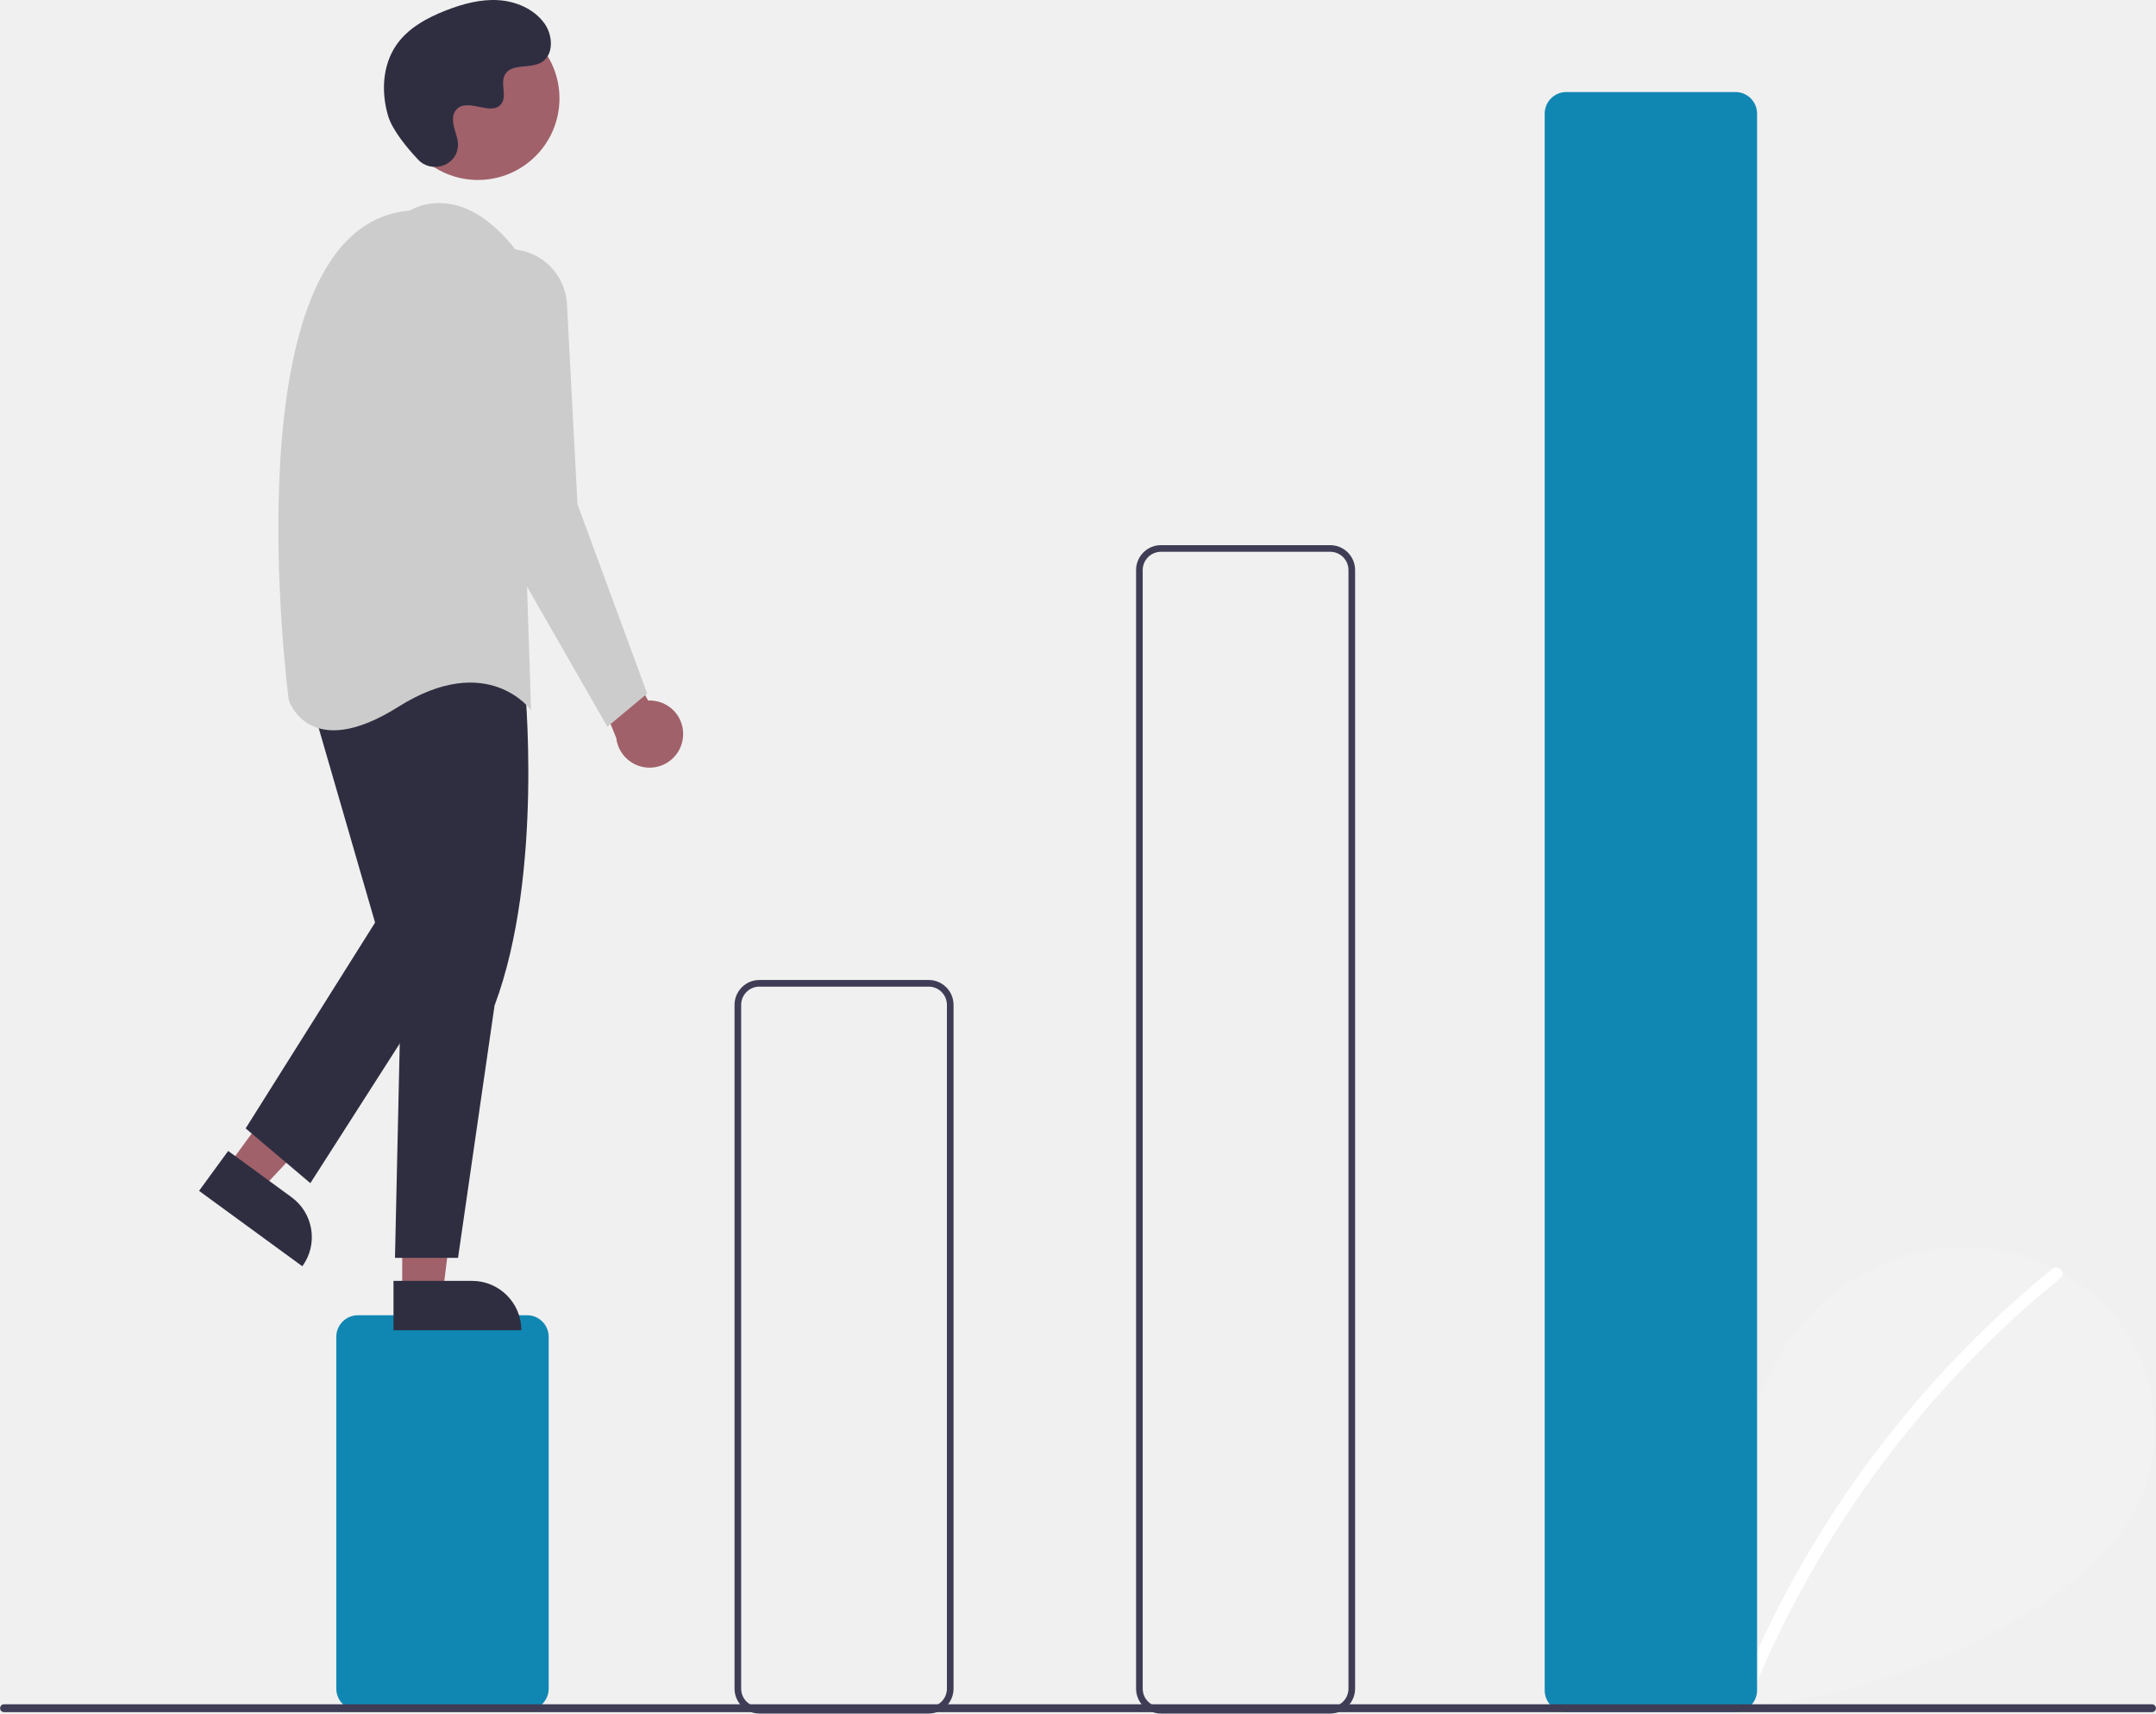
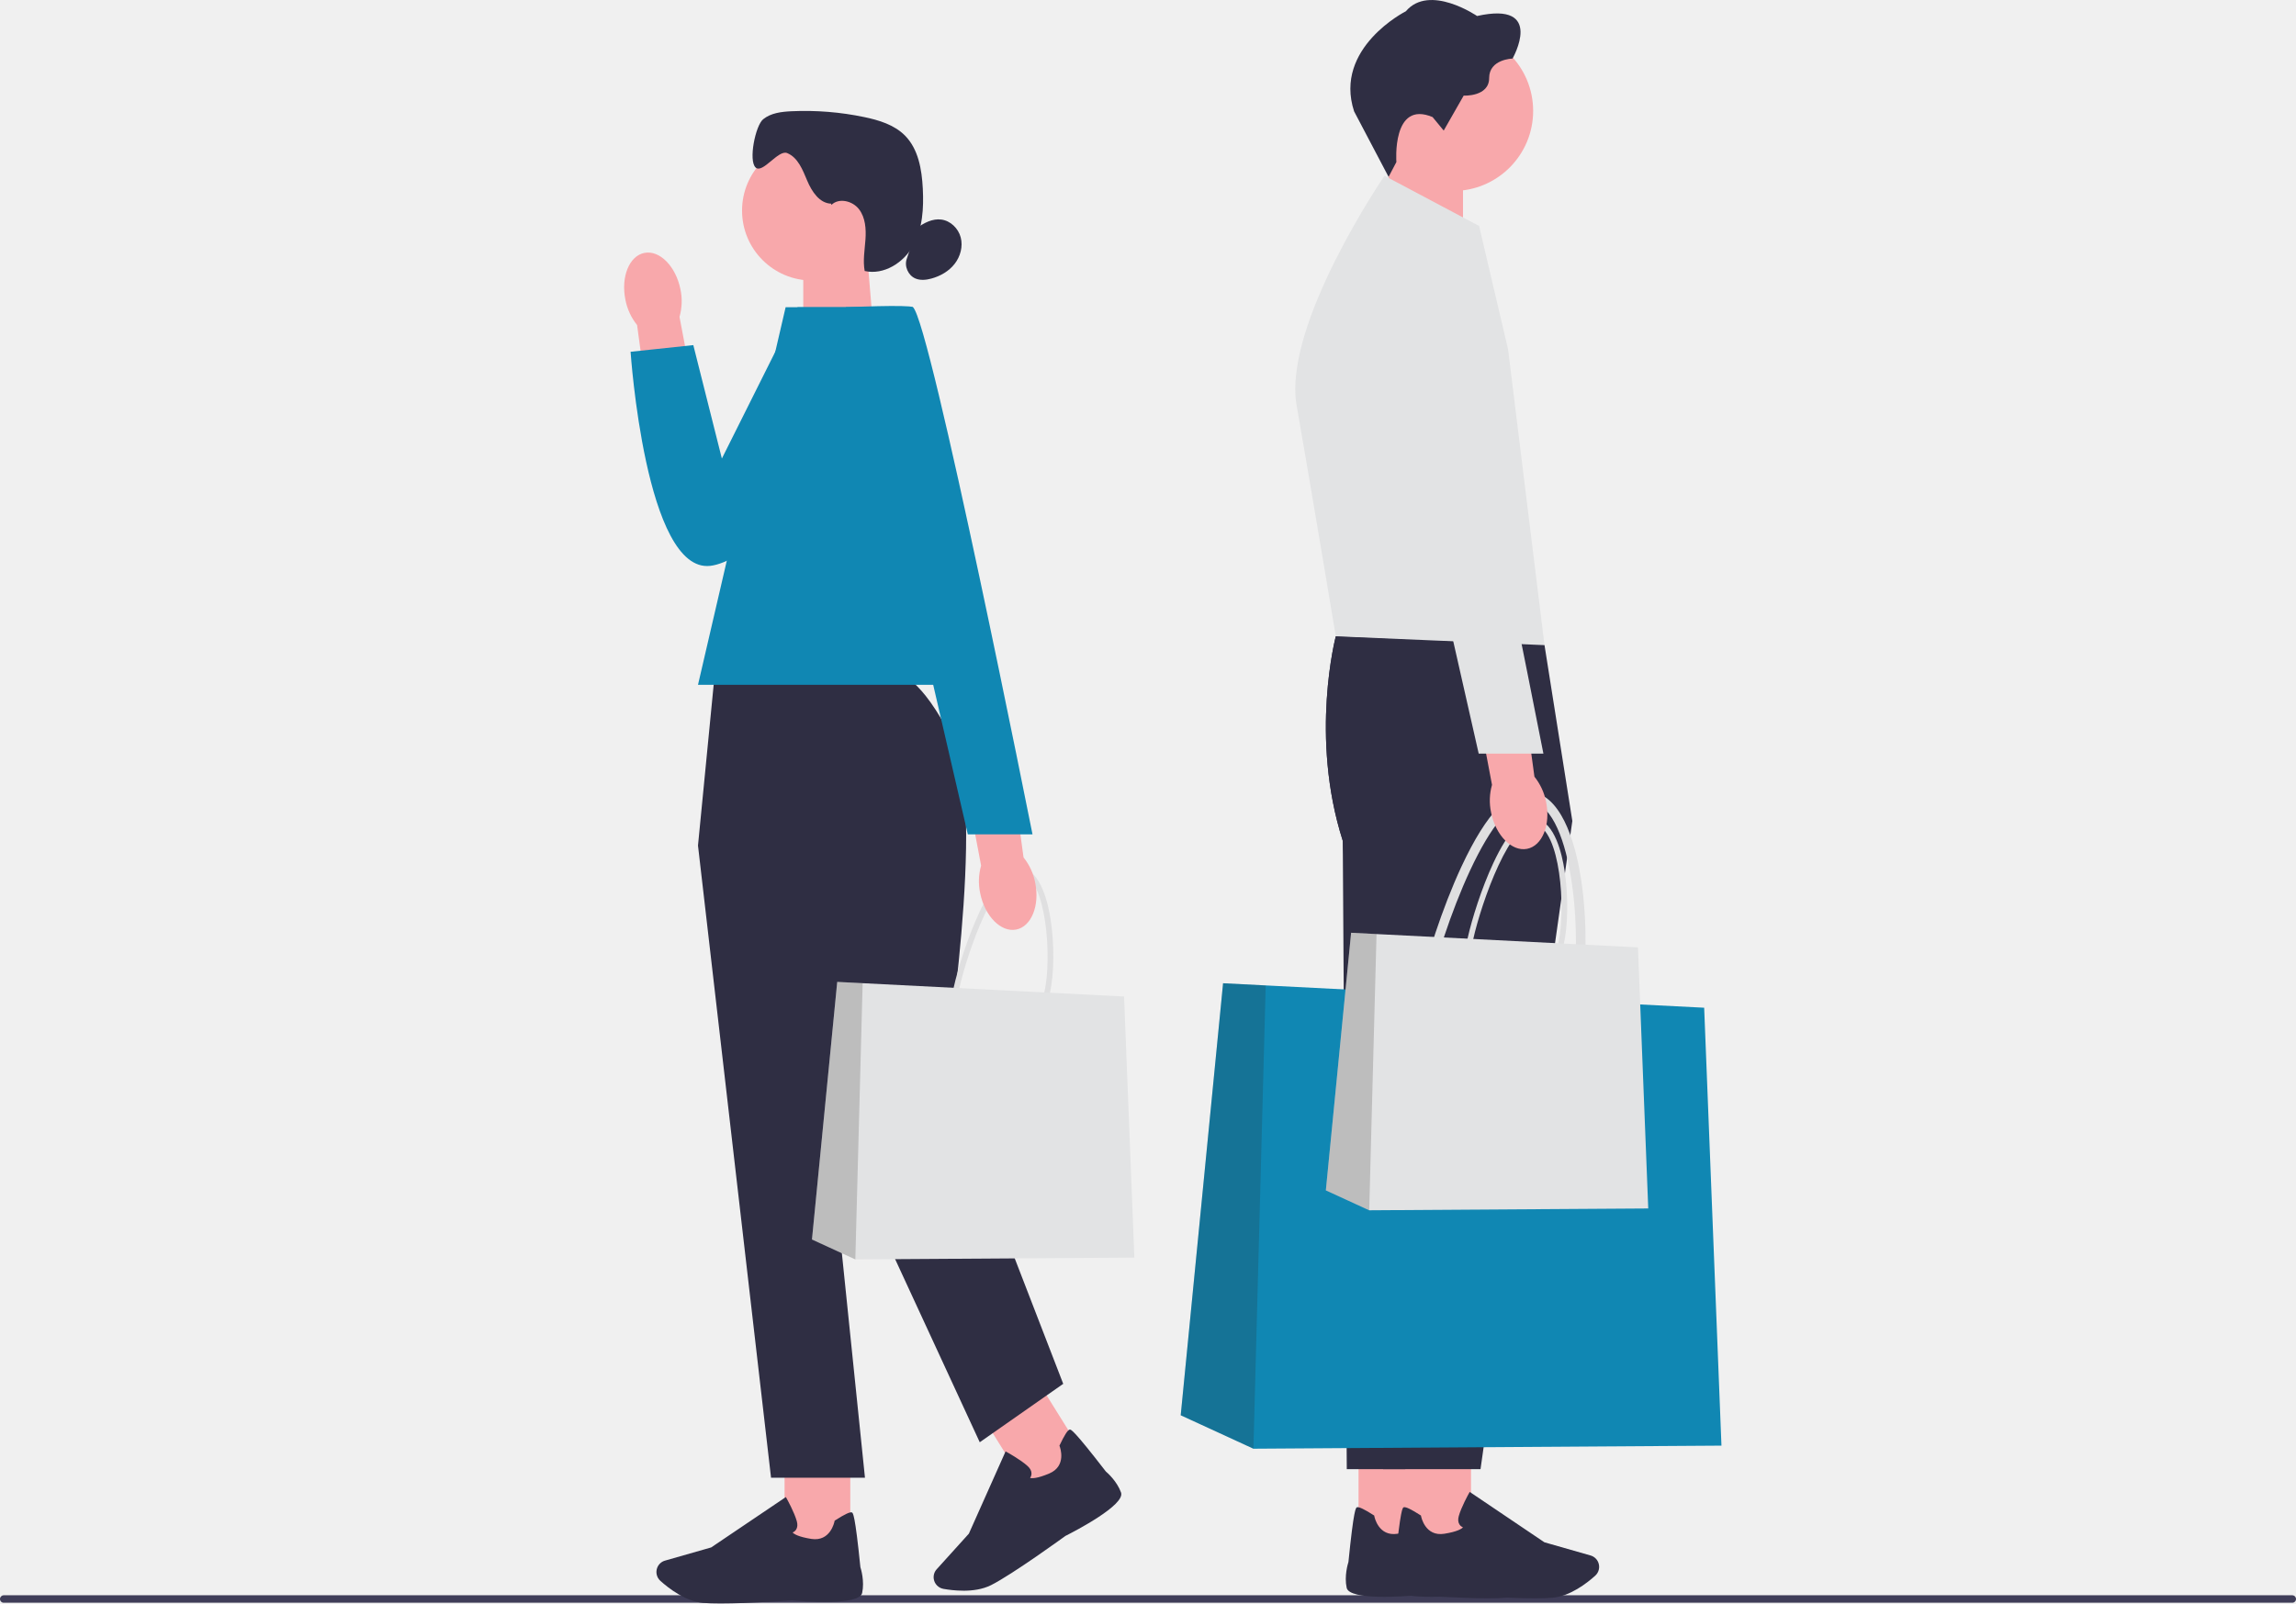
- <svg xmlns="http://www.w3.org/2000/svg" data-name="Layer 1" width="649.675" height="516.232" viewBox="0 0 649.675 516.232">
-   <path d="M759.796,701.915c-8.993-7.599-14.455-19.602-13.022-31.288s10.305-22.428,21.813-24.91,24.628,4.388,28.123,15.63c1.924-21.674,4.141-44.257,15.664-62.715,10.434-16.713,28.507-28.672,48.093-30.811s40.208,5.941,52.424,21.4,15.206,37.934,6.651,55.682c-6.302,13.075-17.914,22.805-30.079,30.721a194.129,194.129,0,0,1-132.772,29.046" transform="translate(-275.1623 -191.8842)" fill="#f2f2f2" />
-   <path d="M893.522,574.209a317.624,317.624,0,0,0-44.264,43.954,318.551,318.551,0,0,0-49.856,83.314c-.898,2.2,2.675,3.158,3.562.982a316.758,316.758,0,0,1,93.17-125.638c1.844-1.502-.783-4.102-2.612-2.612Z" transform="translate(-275.1623 -191.8842)" fill="#fff" />
-   <path d="M434,707.116H383a6.507,6.507,0,0,1-6.5-6.5v-106a6.507,6.507,0,0,1,6.5-6.5h51a6.507,6.507,0,0,1,6.5,6.5v106A6.507,6.507,0,0,1,434,707.116Z" transform="translate(-275.1623 -191.8842)" fill="#1087b3" />
-   <path d="M555,708.116h-51a7.508,7.508,0,0,1-7.5-7.5v-206a7.508,7.508,0,0,1,7.5-7.5h51a7.508,7.508,0,0,1,7.5,7.5v206A7.508,7.508,0,0,1,555,708.116Zm-51-219a5.506,5.506,0,0,0-5.5,5.5v206a5.506,5.506,0,0,0,5.5,5.5h51a5.506,5.506,0,0,0,5.5-5.5v-206a5.506,5.506,0,0,0-5.5-5.5Z" transform="translate(-275.1623 -191.8842)" fill="#3f3d56" />
-   <path d="M676,708.116h-51a7.508,7.508,0,0,1-7.5-7.5v-337a7.508,7.508,0,0,1,7.5-7.5h51a7.508,7.508,0,0,1,7.5,7.5v337A7.508,7.508,0,0,1,676,708.116Zm-51-350a5.506,5.506,0,0,0-5.5,5.5v337a5.506,5.506,0,0,0,5.5,5.5h51a5.506,5.506,0,0,0,5.5-5.5v-337a5.506,5.506,0,0,0-5.5-5.5Z" transform="translate(-275.1623 -191.8842)" fill="#3f3d56" />
-   <path d="M798.129,707.616h-51a6.508,6.508,0,0,1-6.5-6.5v-475a6.508,6.508,0,0,1,6.5-6.5h51a6.508,6.508,0,0,1,6.5,6.5v475A6.508,6.508,0,0,1,798.129,707.616Z" transform="translate(-275.1623 -191.8842)" fill="#1087b3" />
-   <path d="M480.942,414.242a10.056,10.056,0,0,0-10.482-11.309L452.683,370.325l-4,14,12.179,29.886a10.11,10.11,0,0,0,20.08.032Z" transform="translate(-275.1623 -191.8842)" fill="#a0616a" />
-   <polygon points="68.816 351.113 78.717 358.342 111.312 323.589 96.698 312.92 68.816 351.113" fill="#a0616a" />
-   <path d="M335.827,548.547H374.358a0,0,0,0,1,0,0v14.887a0,0,0,0,1,0,0H350.714a14.887,14.887,0,0,1-14.887-14.887v0A0,0,0,0,1,335.827,548.547Z" transform="translate(38.89227 1022.537) rotate(-143.8685)" fill="#2f2e41" />
-   <polygon points="121.201 389.377 133.461 389.376 139.293 342.088 121.199 342.089 121.201 389.377" fill="#a0616a" />
-   <path d="M393.737,577.758h38.531a0,0,0,0,1,0,0v14.887a0,0,0,0,1,0,0H408.624a14.887,14.887,0,0,1-14.887-14.887v0A0,0,0,0,1,393.737,577.758Z" transform="translate(550.8686 978.499) rotate(179.9974)" fill="#2f2e41" />
-   <path d="M433.183,396.825s6,58-9,98l-11,76h-19l2-90-7-80S403.183,364.825,433.183,396.825Z" transform="translate(-275.1623 -191.8842)" fill="#2f2e41" />
-   <polygon points="93.021 208.94 113.021 277.94 74.021 339.94 93.521 356.44 138.021 286.94 125.021 201.94 93.021 208.94" fill="#2f2e41" />
-   <circle cx="144.025" cy="29.653" r="24.561" fill="#a0616a" />
-   <path d="M398.683,255.325s15-10,32,12l4.5,138.5s-13-18-40-1-33-2-33-2S343.183,259.825,398.683,255.325Z" transform="translate(-275.1623 -191.8842)" fill="#ccc" />
-   <path d="M429.473,266.976h0a17.506,17.506,0,0,1,16.537,16.56l3.173,60.289,21,57-12,10-39-68-7.985-55.893A17.506,17.506,0,0,1,429.473,266.976Z" transform="translate(-275.1623 -191.8842)" fill="#ccc" />
-   <path d="M401.14,239.961c4.015,4.277,11.472,1.981,11.995-3.862a7.059,7.059,0,0,0-.009-1.363c-.27-2.588-1.765-4.938-1.407-7.671a4.023,4.023,0,0,1,.736-1.883c3.2-4.285,10.711,1.916,13.73-1.962,1.852-2.378-.325-6.123,1.096-8.781,1.875-3.508,7.43-1.778,10.914-3.699,3.876-2.138,3.644-8.084,1.093-11.701-3.111-4.411-8.567-6.765-13.954-7.104s-10.737,1.117-15.767,3.077c-5.715,2.227-11.381,5.305-14.898,10.33-4.277,6.111-4.688,14.326-2.549,21.471C393.421,231.158,397.861,236.468,401.14,239.961Z" transform="translate(-275.1623 -191.8842)" fill="#2f2e41" />
-   <path d="M923.647,707.691H276.353a1.191,1.191,0,0,1,0-2.381H923.647a1.191,1.191,0,0,1,0,2.381Z" transform="translate(-275.1623 -191.8842)" fill="#3f3d56" />
+ <svg xmlns="http://www.w3.org/2000/svg" width="731.67" height="511.12" viewBox="0 0 731.67 511.12">
+   <path d="m0,509.7c0,.66.53,1.19,1.19,1.19h729.29c.66,0,1.19-.53,1.19-1.19s-.53-1.19-1.19-1.19H1.19c-.66,0-1.19.53-1.19,1.19Z" fill="#3f3d58" />
+   <polygon points="440.61 79.12 466.22 87.54 466.22 50.67 442.98 50.67 440.61 79.12" fill="#f8a8ab" />
+   <circle cx="463.05" cy="35.35" r="25.52" fill="#f8a8ab" />
+   <path d="m456.55,37.35l3.52,4.27,6.36-11.14s8.12.42,8.12-5.61,7.45-6.2,7.45-6.2c0,0,10.55-18.42-11.3-13.57,0,0-15.16-10.38-22.69-1.51,0,0-23.11,11.64-16.5,31.9l10.99,20.89,2.49-4.73s-1.51-19.85,11.56-14.32v.02Z" fill="#2f2e43" />
+   <rect x="432.93" y="461.78" width="20.94" height="29.71" fill="#f8a8ab" />
+   <path d="m451.55,508.51c-3.58.32-21.5,1.74-22.4-2.37-.82-3.77.39-7.71.56-8.25,1.72-17.14,2.36-17.33,2.75-17.44.61-.18,2.39.67,5.28,2.53l.18.12.04.21c.05.27,1.33,6.56,7.4,5.59,4.16-.66,5.51-1.58,5.94-2.03-.35-.16-.79-.44-1.1-.92-.45-.7-.53-1.6-.23-2.68.78-2.85,3.12-7.06,3.22-7.23l.27-.48,23.8,16.06,14.7,4.2c1.11.32,2,1.11,2.45,2.17h0c.62,1.48.24,3.2-.96,4.28-2.67,2.4-7.97,6.51-13.54,7.02-1.48.14-3.44.19-5.64.19-9.19,0-22.61-.95-22.71-.97h0Z" fill="#2f2e43" />
+   <path d="m480.61,205.64l-54.93-2.81s-8.42,31.92,2.22,65.18l1.28,200.29h31.04l29.26-206.61-8.87-56.05h0Z" fill="#2f2e43" />
+   <path d="m471.35,72.03l-30.15-16s-32.49,47.48-28,73.2c4.5,25.72,12.48,73.6,12.48,73.6l66.51,2.81-11.61-94.29-9.23-39.32s0,0,0,0Z" fill="#e2e3e4" />
+   <rect x="447.83" y="461.78" width="20.94" height="29.71" fill="#f8a8ab" />
+   <path d="m466.45,508.51c-3.58.32-21.5,1.74-22.4-2.37-.82-3.77.39-7.71.56-8.25,1.72-17.14,2.36-17.33,2.75-17.44.61-.18,2.39.67,5.28,2.53l.18.12.04.21c.05.27,1.33,6.56,7.4,5.59,4.16-.66,5.51-1.58,5.94-2.03-.35-.16-.79-.44-1.1-.92-.45-.7-.53-1.6-.23-2.68.78-2.85,3.12-7.06,3.22-7.23l.27-.48,23.8,16.06,14.7,4.2c1.11.32,2,1.11,2.45,2.17h0c.62,1.48.24,3.2-.96,4.28-2.67,2.4-7.97,6.51-13.54,7.02-1.48.14-3.44.19-5.64.19-9.19,0-22.61-.95-22.71-.97h0Z" fill="#2f2e43" />
+   <path d="m492.19,205.64l-66.51-2.81s-8.42,31.92,2.22,65.18l12.86,200.29h31.04l29.26-206.61-8.87-56.05h0Z" fill="#2f2e43" />
+   <path d="m485.25,336.46c-4.65,0-9.72-1.14-14.73-2.26-3.71-.83-6.98-1.04-9.6-1.2-3.98-.25-7.13-.45-8.88-2.78-1.73-2.3-1.73-6.21,0-13.92,2.3-10.24,7.42-26.6,13.68-40.06,8.09-17.36,15.86-25.35,23.11-23.72,9.71,2.18,13.58,18.39,15.03,27.85,2.02,13.21,1.84,28.91-.44,39.07h0c-3.02,13.45-9.95,17.01-18.18,17.01h.01Zm1.77-81.13c-5.33,0-11.87,7.78-18.57,22.18-6.17,13.25-11.21,29.36-13.48,39.45-1.45,6.48-1.61,10.01-.53,11.46.92,1.22,3.33,1.38,6.66,1.58,2.73.17,6.13.38,10.07,1.27,15.66,3.51,25.45,4.79,29.32-12.48,4.15-18.5.99-60.35-12.32-63.34-.38-.09-.77-.13-1.16-.13h.01Z" fill="#dfdfe0" />
+   <polygon points="548.58 460.81 399.43 461.79 376.26 451.13 389.76 313.42 403.34 314.11 543.07 321.22 548.58 460.81" fill="#1087b3" />
+   <polygon points="399.43 461.79 376.26 451.13 389.76 313.42 403.34 314.11 399.43 461.79" fill="#272223" isolation="isolate" opacity=".2" />
+   <path d="m487.5,311.06c-2.77,0-5.8-.68-8.78-1.35-2.21-.5-4.16-.62-5.73-.72-2.37-.15-4.25-.27-5.29-1.66-1.03-1.37-1.03-3.7,0-8.3,1.37-6.11,4.42-15.86,8.16-23.88,4.82-10.35,9.46-15.11,13.78-14.14,5.79,1.3,8.1,10.96,8.96,16.61,1.2,7.88,1.1,17.24-.26,23.29h0c-1.8,8.02-5.93,10.14-10.84,10.14h0Zm1.06-48.37c-3.18,0-7.08,4.64-11.07,13.23-3.68,7.9-6.69,17.5-8.03,23.52-.87,3.86-.96,5.97-.31,6.83.55.73,1.98.82,3.97.94,1.63.1,3.65.23,6,.76,9.33,2.09,15.17,2.85,17.48-7.44,2.47-11.03.59-35.98-7.34-37.76-.23-.05-.46-.08-.69-.08h-.01Z" fill="#dfdfe0" />
+   <polygon points="525.25 385.21 436.33 385.79 422.51 379.44 430.56 297.33 438.66 297.74 521.97 301.98 525.25 385.21" fill="#e2e3e4" />
+   <polygon points="436.33 385.79 422.51 379.44 430.56 297.33 438.66 297.74 436.33 385.79" fill="#272223" isolation="isolate" opacity=".2" />
+   <path id="uuid-2ebd868f-c256-4818-ab73-e4d3dd12d9e3-46-44-87-46-99-109" d="m492.7,255.64c1.49,7.32-1.24,14.01-6.08,14.94s-9.97-4.26-11.45-11.58c-.63-2.92-.53-5.94.29-8.82l-5.89-31.11,15.22-2.41,4.19,30.92c1.89,2.36,3.16,5.12,3.72,8.06h0Z" fill="#f8a8ab" />
+   <path d="m433,71.45s22.26-2.82,24.92,3.83,33.92,164.94,33.92,164.94h-20.62l-38.22-168.77s0,0,0,0Z" fill="#e2e3e4" />
+   <polygon points="278.34 105.33 255.98 112.68 255.98 80.5 276.27 80.5 278.34 105.33" fill="#f8a8ab" />
+   <circle cx="258.75" cy="67.13" r="22.28" fill="#f8a8ab" />
+   <path d="m264.87,64.92c-3.73-.11-6.18-3.88-7.63-7.32s-2.94-7.39-6.4-8.81c-2.83-1.16-7.82,6.69-10.05,4.6-2.33-2.18-.06-13.37,2.41-15.38s5.85-2.4,9.03-2.55c7.76-.36,15.57.27,23.18,1.86,4.71.98,9.55,2.46,12.95,5.86,4.3,4.32,5.4,10.83,5.71,16.92.32,6.23-.04,12.75-3.07,18.2-3.03,5.45-9.37,9.47-15.45,8.08-.61-3.3.01-6.69.25-10.05.23-3.35-.01-6.97-2.06-9.64s-6.42-3.73-8.8-1.36" fill="#2f2e43" />
+   <path d="m292.28,72.64c2.23-1.63,4.9-3,7.64-2.66,2.96.36,5.47,2.8,6.23,5.69s-.09,6.07-1.93,8.43c-1.83,2.36-4.56,3.92-7.44,4.7-1.67.45-3.5.64-5.09-.04-2.34-1.01-3.61-4-2.69-6.38" fill="#2f2e43" />
+   <rect x="250.02" y="463.43" width="20.94" height="29.71" fill="#f8a8ab" />
+   <path d="m229.62,511.12c-2.2,0-4.16-.05-5.64-.19-5.56-.51-10.87-4.62-13.54-7.02-1.2-1.08-1.58-2.8-.96-4.28h0c.45-1.06,1.34-1.86,2.45-2.17l14.7-4.2,23.8-16.06.27.48c.1.18,2.44,4.39,3.22,7.23.3,1.08.22,1.98-.23,2.68-.31.48-.75.76-1.1.92.43.45,1.78,1.37,5.94,2.03,6.07.96,7.35-5.33,7.4-5.59l.04-.21.18-.12c2.89-1.86,4.67-2.71,5.28-2.53.38.11,1.02.31,2.75,17.44.17.54,1.38,4.48.56,8.25-.89,4.1-18.81,2.69-22.4,2.37-.1.01-13.52.97-22.71.97h-.01Z" fill="#2f2e43" />
+   <rect x="319.09" y="443.36" width="20.94" height="29.71" transform="translate(-192.55 243.81) rotate(-31.95)" fill="#f8a8ab" />
+   <path d="m306.98,507.05c-2.46,0-4.72-.3-6.33-.58-1.58-.28-2.82-1.54-3.08-3.12h0c-.18-1.14.15-2.29.93-3.14l10.25-11.34,11.7-26.22.48.26c.18.1,4.39,2.43,6.56,4.43.83.76,1.24,1.57,1.22,2.4-.01.58-.23,1.04-.45,1.37.6.16,2.23.22,6.11-1.42,5.66-2.39,3.42-8.41,3.32-8.66l-.08-.2.09-.19c1.47-3.11,2.52-4.77,3.14-4.94.39-.11,1.03-.28,11.56,13.35.43.36,3.54,3.07,4.84,6.7,1.41,3.95-14.54,12.24-17.75,13.86-.1.08-16.79,12.21-23.65,15.66-2.72,1.37-5.94,1.79-8.87,1.79h0Z" fill="#2f2e43" />
+   <path d="m286.38,214.98h-58.63l-5.32,54.54,23.28,201.52h29.93l-11.97-116.39,48.55,105.08,26.6-18.62-37.91-98.1s13.54-85.46,2.9-106.75-17.43-21.28-17.43-21.28h0Z" fill="#2f2e43" />
+   <polygon points="315.54 218.3 222.43 218.3 250.36 97.92 290.93 97.92 315.54 218.3" fill="#1087b3" />
+   <path id="uuid-f899ad7f-3d0f-4b30-ad3c-9c1473a48add-47-45-88-47-100-110" d="m199.3,95.55c-1.49-7.32,1.24-14.01,6.08-14.94s9.97,4.26,11.45,11.58c.63,2.92.53,5.94-.29,8.82l5.89,31.11-15.22,2.41-4.19-30.92c-1.89-2.36-3.16-5.12-3.72-8.06h0Z" fill="#f8a8ab" />
+   <path d="m289.94,97.92h-35.78l-24.12,48.24-9.1-36.15-19.99,2.12s4.73,70.63,25.4,68.24c20.67-2.39,68.88-66.02,63.58-82.46h.01Z" fill="#1087b3" />
+   <path d="m323.73,326.73c-2.77,0-5.8-.68-8.78-1.35-2.21-.5-4.16-.62-5.73-.72-2.37-.15-4.25-.27-5.29-1.66-1.03-1.37-1.03-3.7,0-8.3,1.37-6.11,4.42-15.86,8.16-23.88,4.82-10.35,9.46-15.11,13.78-14.14,5.79,1.3,8.1,10.96,8.96,16.61,1.2,7.88,1.1,17.24-.26,23.29h0c-1.8,8.02-5.93,10.14-10.84,10.14h0Zm1.06-48.37c-3.18,0-7.08,4.64-11.07,13.23-3.68,7.9-6.69,17.5-8.03,23.52-.87,3.86-.96,5.97-.31,6.83.55.73,1.98.82,3.97.94,1.63.1,3.65.23,6,.76,9.33,2.09,15.17,2.85,17.48-7.44,2.47-11.03.59-35.98-7.34-37.76-.23-.05-.46-.08-.69-.08h-.01Z" fill="#dfdfe0" />
+   <polygon points="361.49 400.87 272.57 401.45 258.75 395.1 266.8 312.99 274.9 313.4 358.21 317.64 361.49 400.87" fill="#e2e3e4" />
+   <polygon points="272.57 401.45 258.75 395.1 266.8 312.99 274.9 313.4 272.57 401.45" fill="#272223" isolation="isolate" opacity=".2" />
+   <path id="uuid-aa721d86-32e3-4ace-957f-0814f6d1eb89-48-46-89-48-101-111" d="m329.89,281.37c1.49,7.32-1.24,14.01-6.08,14.94s-9.97-4.26-11.45-11.58c-.63-2.92-.53-5.94.29-8.82l-5.89-31.11,15.22-2.41,4.19,30.92c1.89,2.36,3.16,5.12,3.72,8.06h0Z" fill="#f8a8ab" />
+   <path d="m269.54,97.92s20.33-.86,21.39,0c5.55,4.53,38.1,168.04,38.1,168.04h-20.62l-38.87-168.04s0,0,0,0Z" fill="#1087b3" />
</svg>
